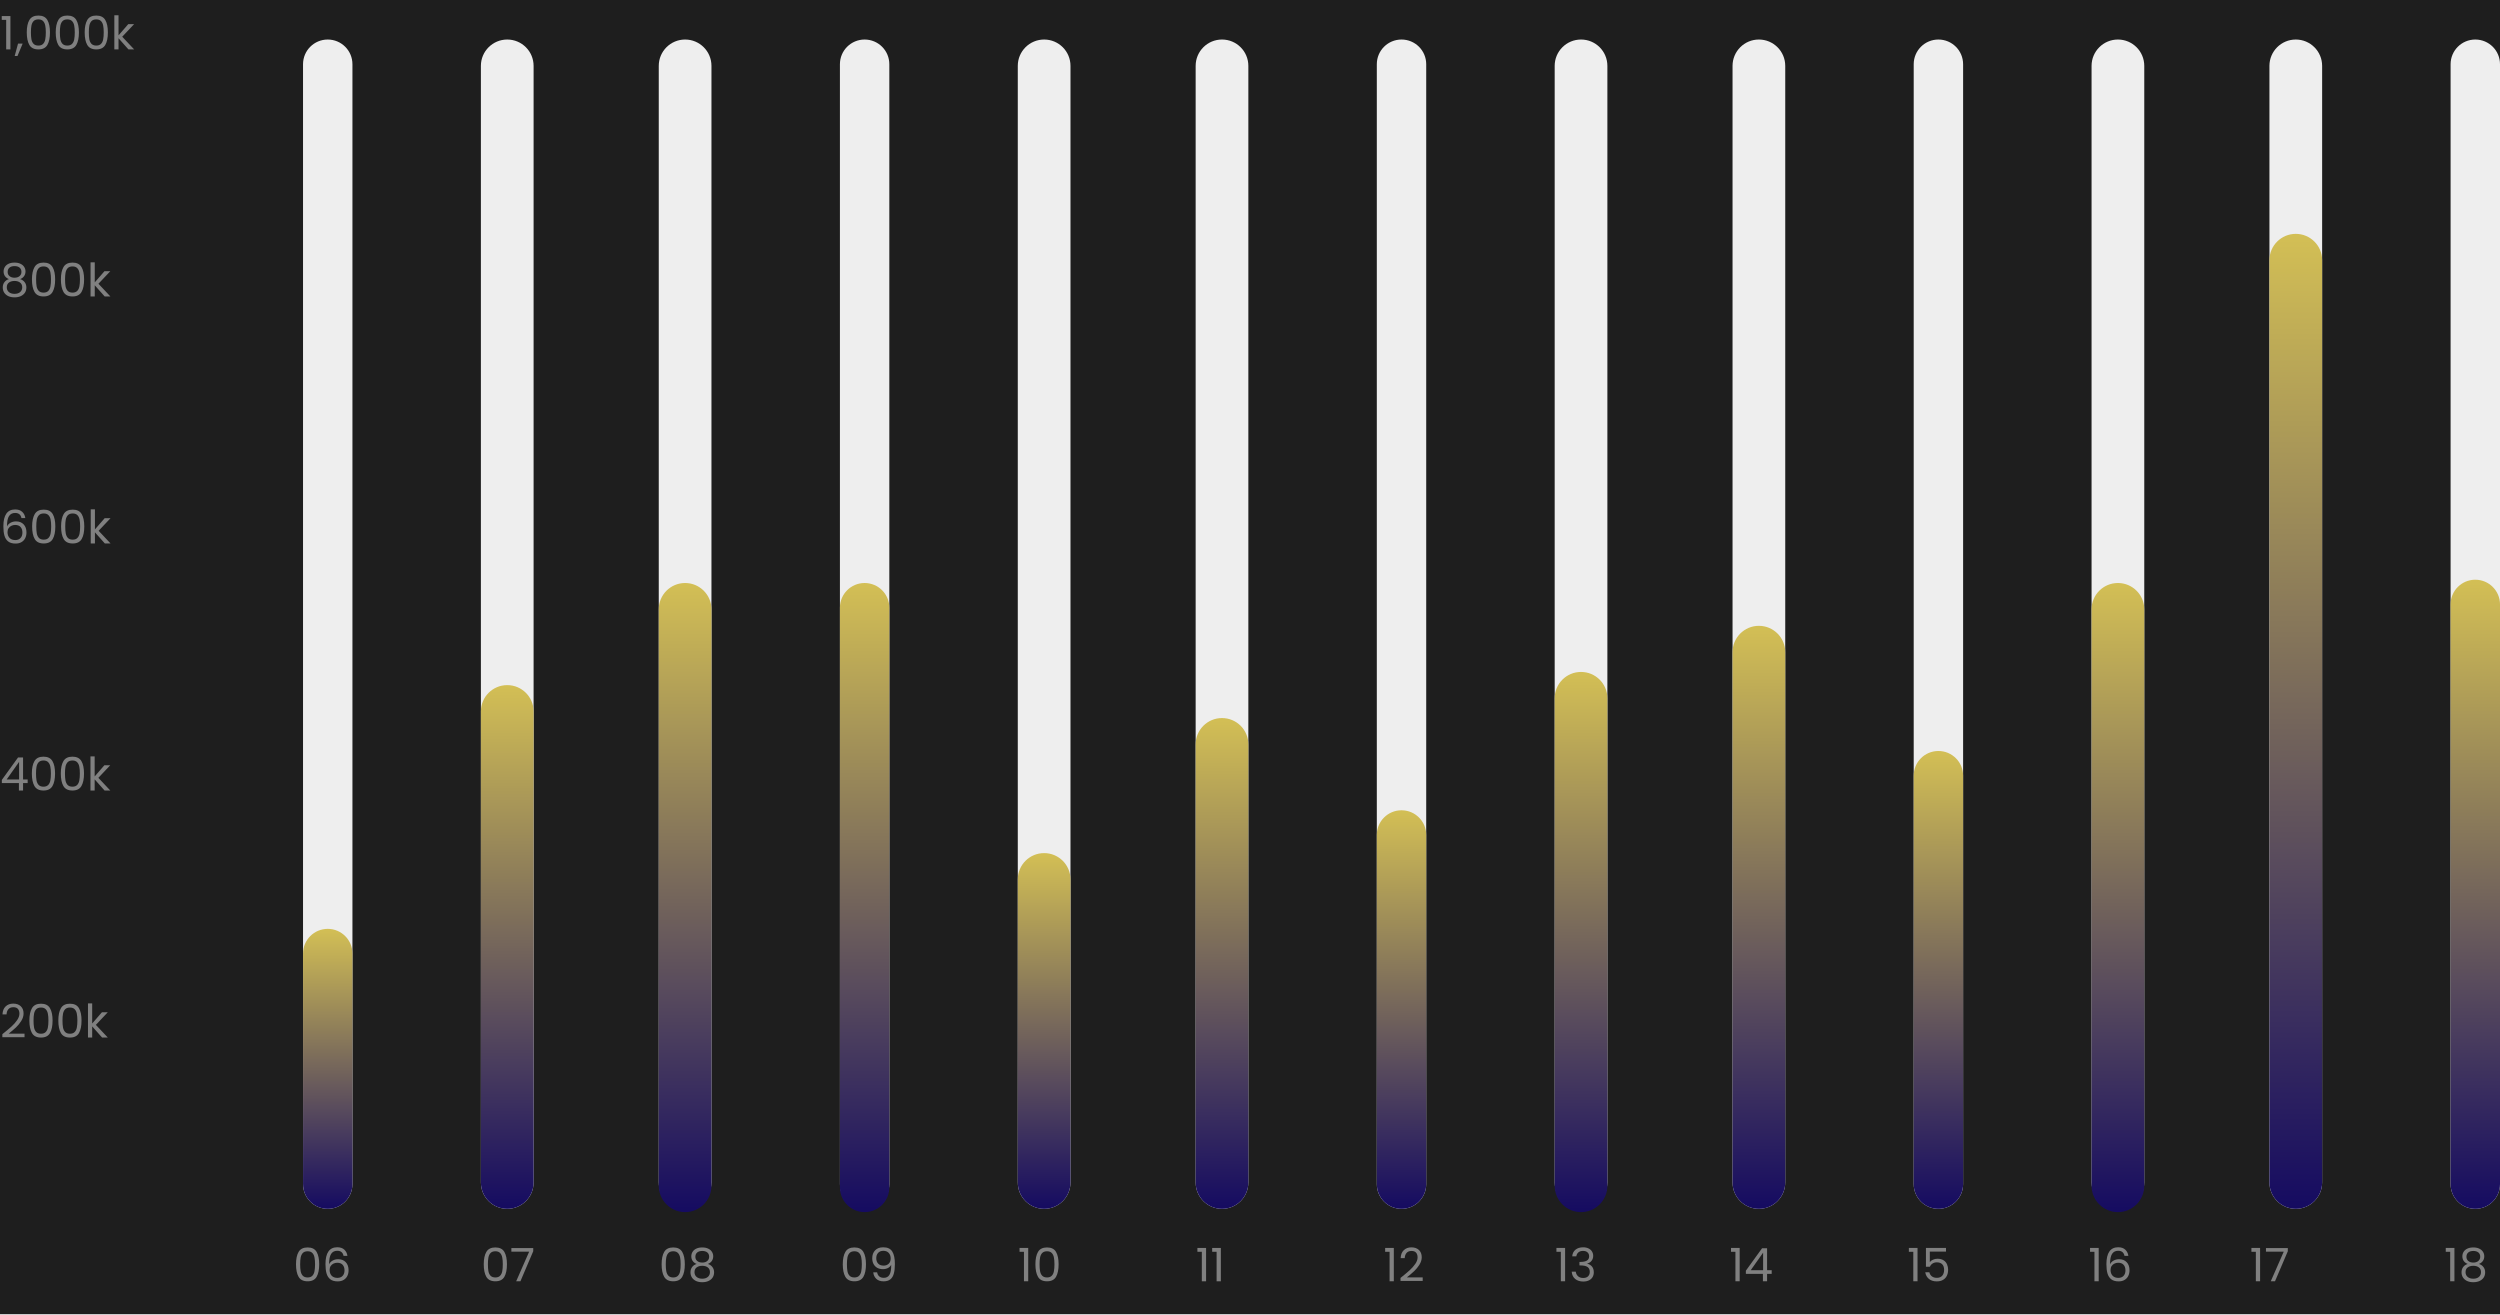
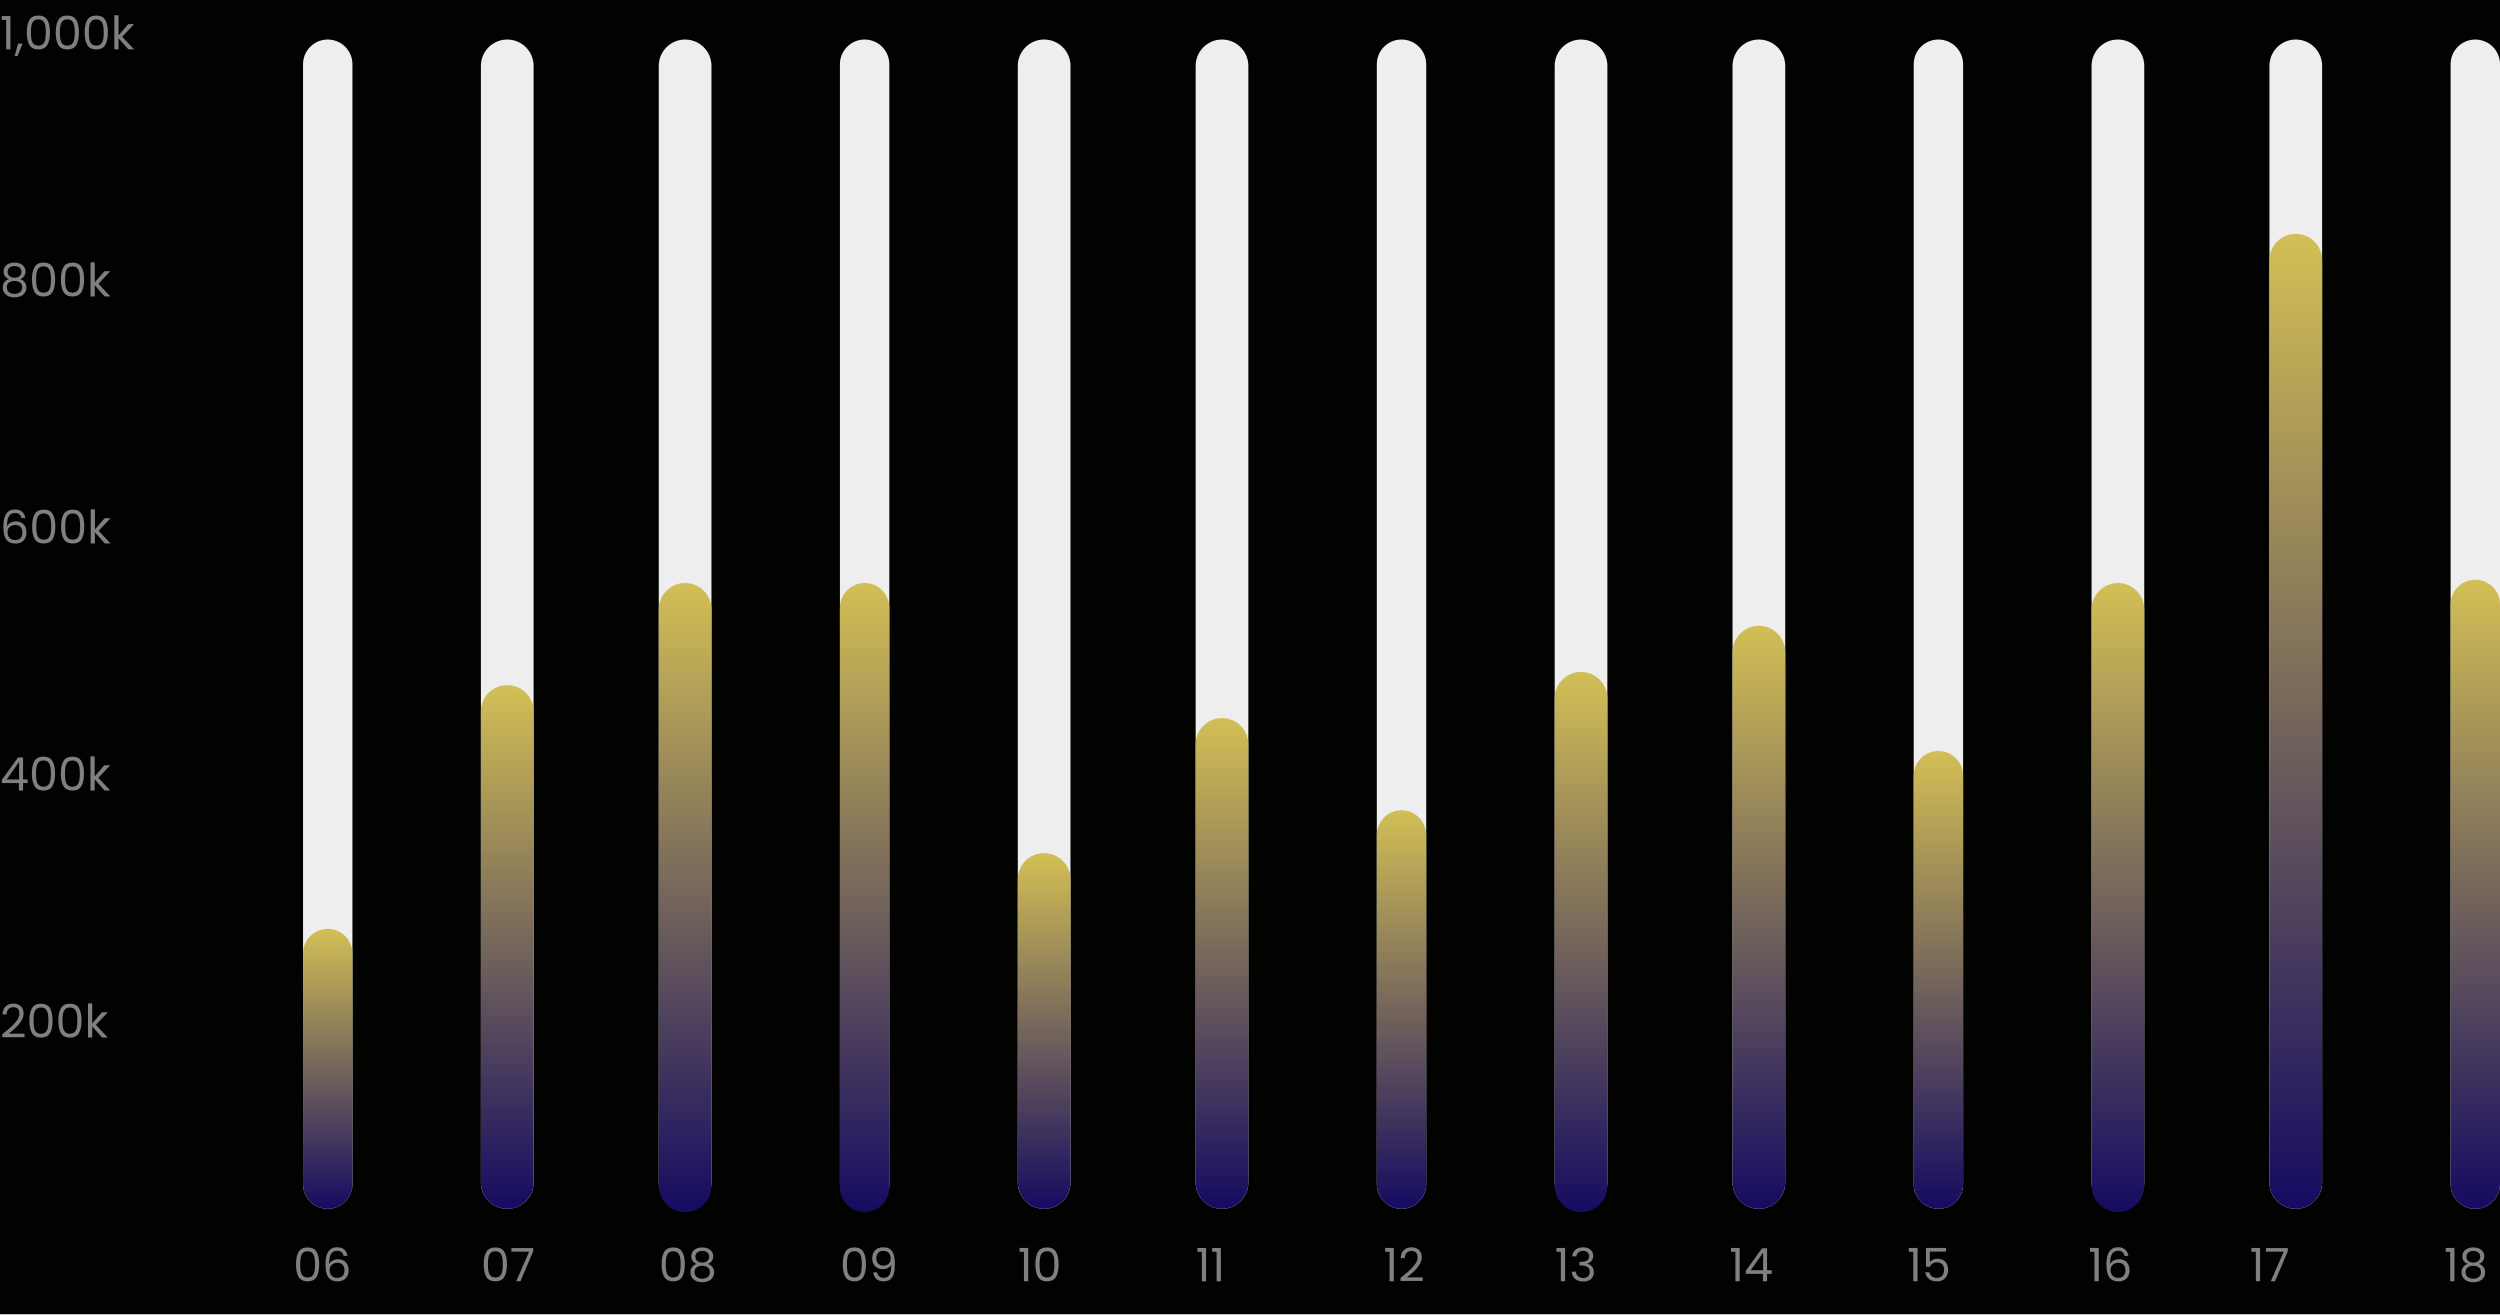
<svg xmlns="http://www.w3.org/2000/svg" width="759" height="399" viewBox="0 0 759 399" fill="none">
-   <rect width="759" height="399" fill="#1E1E1E" />
+   <rect width="759" height="399" fill="#020201" />
  <path d="M0.714 313.978C1.899 313.026 2.828 312.247 3.5 311.64C4.172 311.024 4.737 310.385 5.194 309.722C5.661 309.05 5.894 308.392 5.894 307.748C5.894 307.141 5.745 306.665 5.446 306.32C5.157 305.965 4.685 305.788 4.032 305.788C3.397 305.788 2.903 305.989 2.548 306.39C2.203 306.782 2.016 307.309 1.988 307.972H0.756C0.793 306.927 1.111 306.119 1.708 305.55C2.305 304.981 3.075 304.696 4.018 304.696C4.979 304.696 5.74 304.962 6.3 305.494C6.869 306.026 7.154 306.759 7.154 307.692C7.154 308.467 6.921 309.223 6.454 309.96C5.997 310.688 5.474 311.332 4.886 311.892C4.298 312.443 3.547 313.087 2.632 313.824H7.448V314.888H0.714V313.978ZM8.921 309.834C8.921 308.229 9.182 306.978 9.705 306.082C10.227 305.177 11.142 304.724 12.449 304.724C13.746 304.724 14.656 305.177 15.179 306.082C15.701 306.978 15.963 308.229 15.963 309.834C15.963 311.467 15.701 312.737 15.179 313.642C14.656 314.547 13.746 315 12.449 315C11.142 315 10.227 314.547 9.705 313.642C9.182 312.737 8.921 311.467 8.921 309.834ZM14.703 309.834C14.703 309.022 14.647 308.336 14.535 307.776C14.432 307.207 14.213 306.749 13.877 306.404C13.55 306.059 13.074 305.886 12.449 305.886C11.814 305.886 11.329 306.059 10.993 306.404C10.666 306.749 10.447 307.207 10.335 307.776C10.232 308.336 10.181 309.022 10.181 309.834C10.181 310.674 10.232 311.379 10.335 311.948C10.447 312.517 10.666 312.975 10.993 313.32C11.329 313.665 11.814 313.838 12.449 313.838C13.074 313.838 13.55 313.665 13.877 313.32C14.213 312.975 14.432 312.517 14.535 311.948C14.647 311.379 14.703 310.674 14.703 309.834ZM17.712 309.834C17.712 308.229 17.973 306.978 18.496 306.082C19.018 305.177 19.933 304.724 21.24 304.724C22.537 304.724 23.447 305.177 23.97 306.082C24.492 306.978 24.754 308.229 24.754 309.834C24.754 311.467 24.492 312.737 23.97 313.642C23.447 314.547 22.537 315 21.24 315C19.933 315 19.018 314.547 18.496 313.642C17.973 312.737 17.712 311.467 17.712 309.834ZM23.494 309.834C23.494 309.022 23.438 308.336 23.326 307.776C23.223 307.207 23.004 306.749 22.668 306.404C22.341 306.059 21.865 305.886 21.24 305.886C20.605 305.886 20.12 306.059 19.784 306.404C19.457 306.749 19.238 307.207 19.126 307.776C19.023 308.336 18.972 309.022 18.972 309.834C18.972 310.674 19.023 311.379 19.126 311.948C19.238 312.517 19.457 312.975 19.784 313.32C20.12 313.665 20.605 313.838 21.24 313.838C21.865 313.838 22.341 313.665 22.668 313.32C23.004 312.975 23.223 312.517 23.326 311.948C23.438 311.379 23.494 310.674 23.494 309.834ZM30.997 315L27.987 311.612V315H26.713V304.64H27.987V310.73L30.941 307.328H32.719L29.107 311.15L32.733 315H30.997Z" fill="#808080" />
  <path d="M0.56 237.746V236.78L5.474 229.976H7V236.64H8.4V237.746H7V240H5.74V237.746H0.56ZM5.796 231.306L2.03 236.64H5.796V231.306ZM9.673 234.834C9.673 233.229 9.934 231.978 10.457 231.082C10.979 230.177 11.894 229.724 13.201 229.724C14.498 229.724 15.408 230.177 15.931 231.082C16.453 231.978 16.715 233.229 16.715 234.834C16.715 236.467 16.453 237.737 15.931 238.642C15.408 239.547 14.498 240 13.201 240C11.894 240 10.979 239.547 10.457 238.642C9.934 237.737 9.673 236.467 9.673 234.834ZM15.455 234.834C15.455 234.022 15.399 233.336 15.287 232.776C15.184 232.207 14.965 231.749 14.629 231.404C14.302 231.059 13.826 230.886 13.201 230.886C12.566 230.886 12.081 231.059 11.745 231.404C11.418 231.749 11.199 232.207 11.087 232.776C10.984 233.336 10.933 234.022 10.933 234.834C10.933 235.674 10.984 236.379 11.087 236.948C11.199 237.517 11.418 237.975 11.745 238.32C12.081 238.665 12.566 238.838 13.201 238.838C13.826 238.838 14.302 238.665 14.629 238.32C14.965 237.975 15.184 237.517 15.287 236.948C15.399 236.379 15.455 235.674 15.455 234.834ZM18.464 234.834C18.464 233.229 18.725 231.978 19.248 231.082C19.77 230.177 20.685 229.724 21.992 229.724C23.289 229.724 24.199 230.177 24.722 231.082C25.244 231.978 25.506 233.229 25.506 234.834C25.506 236.467 25.244 237.737 24.722 238.642C24.199 239.547 23.289 240 21.992 240C20.685 240 19.77 239.547 19.248 238.642C18.725 237.737 18.464 236.467 18.464 234.834ZM24.246 234.834C24.246 234.022 24.19 233.336 24.078 232.776C23.975 232.207 23.756 231.749 23.42 231.404C23.093 231.059 22.617 230.886 21.992 230.886C21.357 230.886 20.872 231.059 20.536 231.404C20.209 231.749 19.99 232.207 19.878 232.776C19.775 233.336 19.724 234.022 19.724 234.834C19.724 235.674 19.775 236.379 19.878 236.948C19.99 237.517 20.209 237.975 20.536 238.32C20.872 238.665 21.357 238.838 21.992 238.838C22.617 238.838 23.093 238.665 23.42 238.32C23.756 237.975 23.975 237.517 24.078 236.948C24.19 236.379 24.246 235.674 24.246 234.834ZM31.749 240L28.739 236.612V240H27.465V229.64H28.739V235.73L31.693 232.328H33.471L29.859 236.15L33.485 240H31.749Z" fill="#808080" />
  <path d="M6.51 157.286C6.305 156.25 5.665 155.732 4.592 155.732C3.761 155.732 3.141 156.054 2.73 156.698C2.319 157.333 2.119 158.383 2.128 159.848C2.343 159.363 2.697 158.985 3.192 158.714C3.696 158.434 4.256 158.294 4.872 158.294C5.833 158.294 6.599 158.593 7.168 159.19C7.747 159.787 8.036 160.613 8.036 161.668C8.036 162.303 7.91 162.872 7.658 163.376C7.415 163.88 7.042 164.281 6.538 164.58C6.043 164.879 5.441 165.028 4.732 165.028C3.771 165.028 3.019 164.813 2.478 164.384C1.937 163.955 1.559 163.362 1.344 162.606C1.129 161.85 1.022 160.917 1.022 159.806C1.022 156.381 2.217 154.668 4.606 154.668C5.521 154.668 6.239 154.915 6.762 155.41C7.285 155.905 7.593 156.53 7.686 157.286H6.51ZM4.606 159.372C4.205 159.372 3.827 159.456 3.472 159.624C3.117 159.783 2.828 160.03 2.604 160.366C2.389 160.693 2.282 161.094 2.282 161.57C2.282 162.279 2.487 162.858 2.898 163.306C3.309 163.745 3.897 163.964 4.662 163.964C5.315 163.964 5.833 163.763 6.216 163.362C6.608 162.951 6.804 162.401 6.804 161.71C6.804 160.982 6.617 160.413 6.244 160.002C5.871 159.582 5.325 159.372 4.606 159.372ZM9.755 159.834C9.755 158.229 10.016 156.978 10.539 156.082C11.061 155.177 11.976 154.724 13.283 154.724C14.58 154.724 15.49 155.177 16.013 156.082C16.535 156.978 16.797 158.229 16.797 159.834C16.797 161.467 16.535 162.737 16.013 163.642C15.49 164.547 14.58 165 13.283 165C11.976 165 11.061 164.547 10.539 163.642C10.016 162.737 9.755 161.467 9.755 159.834ZM15.537 159.834C15.537 159.022 15.481 158.336 15.369 157.776C15.266 157.207 15.047 156.749 14.711 156.404C14.384 156.059 13.908 155.886 13.283 155.886C12.648 155.886 12.163 156.059 11.827 156.404C11.5 156.749 11.281 157.207 11.169 157.776C11.066 158.336 11.015 159.022 11.015 159.834C11.015 160.674 11.066 161.379 11.169 161.948C11.281 162.517 11.5 162.975 11.827 163.32C12.163 163.665 12.648 163.838 13.283 163.838C13.908 163.838 14.384 163.665 14.711 163.32C15.047 162.975 15.266 162.517 15.369 161.948C15.481 161.379 15.537 160.674 15.537 159.834ZM18.546 159.834C18.546 158.229 18.807 156.978 19.33 156.082C19.852 155.177 20.767 154.724 22.074 154.724C23.371 154.724 24.281 155.177 24.804 156.082C25.326 156.978 25.588 158.229 25.588 159.834C25.588 161.467 25.326 162.737 24.804 163.642C24.281 164.547 23.371 165 22.074 165C20.767 165 19.852 164.547 19.33 163.642C18.807 162.737 18.546 161.467 18.546 159.834ZM24.328 159.834C24.328 159.022 24.272 158.336 24.16 157.776C24.057 157.207 23.838 156.749 23.502 156.404C23.175 156.059 22.699 155.886 22.074 155.886C21.439 155.886 20.954 156.059 20.618 156.404C20.291 156.749 20.072 157.207 19.96 157.776C19.857 158.336 19.806 159.022 19.806 159.834C19.806 160.674 19.857 161.379 19.96 161.948C20.072 162.517 20.291 162.975 20.618 163.32C20.954 163.665 21.439 163.838 22.074 163.838C22.699 163.838 23.175 163.665 23.502 163.32C23.838 162.975 24.057 162.517 24.16 161.948C24.272 161.379 24.328 160.674 24.328 159.834ZM31.831 165L28.821 161.612V165H27.547V154.64H28.821V160.73L31.775 157.328H33.553L29.941 161.15L33.567 165H31.831Z" fill="#808080" />
  <path d="M2.716 84.736C2.193 84.531 1.792 84.232 1.512 83.84C1.232 83.448 1.092 82.972 1.092 82.412C1.092 81.908 1.218 81.455 1.47 81.054C1.722 80.643 2.095 80.321 2.59 80.088C3.094 79.845 3.701 79.724 4.41 79.724C5.119 79.724 5.721 79.845 6.216 80.088C6.72 80.321 7.098 80.643 7.35 81.054C7.611 81.455 7.742 81.908 7.742 82.412C7.742 82.953 7.597 83.429 7.308 83.84C7.019 84.241 6.622 84.54 6.118 84.736C6.697 84.913 7.154 85.226 7.49 85.674C7.835 86.113 8.008 86.645 8.008 87.27C8.008 87.877 7.859 88.409 7.56 88.866C7.261 89.314 6.837 89.664 6.286 89.916C5.745 90.159 5.119 90.28 4.41 90.28C3.701 90.28 3.075 90.159 2.534 89.916C2.002 89.664 1.587 89.314 1.288 88.866C0.989 88.409 0.84 87.877 0.84 87.27C0.84 86.645 1.008 86.108 1.344 85.66C1.68 85.212 2.137 84.904 2.716 84.736ZM6.51 82.566C6.51 81.997 6.323 81.558 5.95 81.25C5.577 80.942 5.063 80.788 4.41 80.788C3.766 80.788 3.257 80.942 2.884 81.25C2.511 81.558 2.324 82.001 2.324 82.58C2.324 83.103 2.515 83.523 2.898 83.84C3.29 84.157 3.794 84.316 4.41 84.316C5.035 84.316 5.539 84.157 5.922 83.84C6.314 83.513 6.51 83.089 6.51 82.566ZM4.41 85.296C3.719 85.296 3.155 85.459 2.716 85.786C2.277 86.103 2.058 86.584 2.058 87.228C2.058 87.825 2.268 88.306 2.688 88.67C3.117 89.034 3.691 89.216 4.41 89.216C5.129 89.216 5.698 89.034 6.118 88.67C6.538 88.306 6.748 87.825 6.748 87.228C6.748 86.603 6.533 86.127 6.104 85.8C5.675 85.464 5.11 85.296 4.41 85.296ZM9.7 84.834C9.7 83.229 9.961 81.978 10.484 81.082C11.007 80.177 11.921 79.724 13.228 79.724C14.525 79.724 15.435 80.177 15.958 81.082C16.481 81.978 16.742 83.229 16.742 84.834C16.742 86.467 16.481 87.737 15.958 88.642C15.435 89.547 14.525 90 13.228 90C11.921 90 11.007 89.547 10.484 88.642C9.961 87.737 9.7 86.467 9.7 84.834ZM15.482 84.834C15.482 84.022 15.426 83.336 15.314 82.776C15.211 82.207 14.992 81.749 14.656 81.404C14.329 81.059 13.853 80.886 13.228 80.886C12.593 80.886 12.108 81.059 11.772 81.404C11.445 81.749 11.226 82.207 11.114 82.776C11.011 83.336 10.96 84.022 10.96 84.834C10.96 85.674 11.011 86.379 11.114 86.948C11.226 87.517 11.445 87.975 11.772 88.32C12.108 88.665 12.593 88.838 13.228 88.838C13.853 88.838 14.329 88.665 14.656 88.32C14.992 87.975 15.211 87.517 15.314 86.948C15.426 86.379 15.482 85.674 15.482 84.834ZM18.491 84.834C18.491 83.229 18.752 81.978 19.275 81.082C19.798 80.177 20.712 79.724 22.019 79.724C23.316 79.724 24.226 80.177 24.749 81.082C25.272 81.978 25.533 83.229 25.533 84.834C25.533 86.467 25.272 87.737 24.749 88.642C24.226 89.547 23.316 90 22.019 90C20.712 90 19.798 89.547 19.275 88.642C18.752 87.737 18.491 86.467 18.491 84.834ZM24.273 84.834C24.273 84.022 24.217 83.336 24.105 82.776C24.002 82.207 23.783 81.749 23.447 81.404C23.12 81.059 22.644 80.886 22.019 80.886C21.384 80.886 20.899 81.059 20.563 81.404C20.236 81.749 20.017 82.207 19.905 82.776C19.802 83.336 19.751 84.022 19.751 84.834C19.751 85.674 19.802 86.379 19.905 86.948C20.017 87.517 20.236 87.975 20.563 88.32C20.899 88.665 21.384 88.838 22.019 88.838C22.644 88.838 23.12 88.665 23.447 88.32C23.783 87.975 24.002 87.517 24.105 86.948C24.217 86.379 24.273 85.674 24.273 84.834ZM31.776 90L28.766 86.612V90H27.492V79.64H28.766V85.73L31.72 82.328H33.498L29.886 86.15L33.512 90H31.776Z" fill="#808080" />
  <path d="M0.532 6.04V4.878H3.164V15H1.876V6.04H0.532ZM6.878 13.236L5.31 17.002H4.456L5.478 13.236H6.878ZM8.128 9.834C8.128 8.229 8.389 6.978 8.912 6.082C9.434 5.177 10.349 4.724 11.656 4.724C12.953 4.724 13.863 5.177 14.386 6.082C14.908 6.978 15.17 8.229 15.17 9.834C15.17 11.467 14.908 12.737 14.386 13.642C13.863 14.547 12.953 15 11.656 15C10.349 15 9.434 14.547 8.912 13.642C8.389 12.737 8.128 11.467 8.128 9.834ZM13.91 9.834C13.91 9.022 13.854 8.336 13.742 7.776C13.639 7.207 13.42 6.749 13.084 6.404C12.757 6.059 12.281 5.886 11.656 5.886C11.021 5.886 10.536 6.059 10.2 6.404C9.873 6.749 9.654 7.207 9.542 7.776C9.439 8.336 9.388 9.022 9.388 9.834C9.388 10.674 9.439 11.379 9.542 11.948C9.654 12.517 9.873 12.975 10.2 13.32C10.536 13.665 11.021 13.838 11.656 13.838C12.281 13.838 12.757 13.665 13.084 13.32C13.42 12.975 13.639 12.517 13.742 11.948C13.854 11.379 13.91 10.674 13.91 9.834ZM16.919 9.834C16.919 8.229 17.18 6.978 17.703 6.082C18.225 5.177 19.14 4.724 20.447 4.724C21.744 4.724 22.654 5.177 23.177 6.082C23.699 6.978 23.961 8.229 23.961 9.834C23.961 11.467 23.699 12.737 23.177 13.642C22.654 14.547 21.744 15 20.447 15C19.14 15 18.225 14.547 17.703 13.642C17.18 12.737 16.919 11.467 16.919 9.834ZM22.701 9.834C22.701 9.022 22.645 8.336 22.533 7.776C22.43 7.207 22.211 6.749 21.875 6.404C21.548 6.059 21.072 5.886 20.447 5.886C19.812 5.886 19.327 6.059 18.991 6.404C18.664 6.749 18.445 7.207 18.333 7.776C18.23 8.336 18.179 9.022 18.179 9.834C18.179 10.674 18.23 11.379 18.333 11.948C18.445 12.517 18.664 12.975 18.991 13.32C19.327 13.665 19.812 13.838 20.447 13.838C21.072 13.838 21.548 13.665 21.875 13.32C22.211 12.975 22.43 12.517 22.533 11.948C22.645 11.379 22.701 10.674 22.701 9.834ZM25.71 9.834C25.71 8.229 25.971 6.978 26.494 6.082C27.017 5.177 27.931 4.724 29.238 4.724C30.535 4.724 31.445 5.177 31.968 6.082C32.49 6.978 32.752 8.229 32.752 9.834C32.752 11.467 32.49 12.737 31.968 13.642C31.445 14.547 30.535 15 29.238 15C27.931 15 27.017 14.547 26.494 13.642C25.971 12.737 25.71 11.467 25.71 9.834ZM31.492 9.834C31.492 9.022 31.436 8.336 31.324 7.776C31.221 7.207 31.002 6.749 30.666 6.404C30.339 6.059 29.863 5.886 29.238 5.886C28.603 5.886 28.118 6.059 27.782 6.404C27.455 6.749 27.236 7.207 27.124 7.776C27.021 8.336 26.97 9.022 26.97 9.834C26.97 10.674 27.021 11.379 27.124 11.948C27.236 12.517 27.455 12.975 27.782 13.32C28.118 13.665 28.603 13.838 29.238 13.838C29.863 13.838 30.339 13.665 30.666 13.32C31.002 12.975 31.221 12.517 31.324 11.948C31.436 11.379 31.492 10.674 31.492 9.834ZM38.995 15L35.985 11.612V15H34.711V4.64H35.985V10.73L38.939 7.328H40.717L37.105 11.15L40.731 15H38.995Z" fill="#808080" />
  <path d="M89.868 383.834C89.868 382.229 90.129 380.978 90.652 380.082C91.175 379.177 92.089 378.724 93.396 378.724C94.693 378.724 95.603 379.177 96.126 380.082C96.649 380.978 96.91 382.229 96.91 383.834C96.91 385.467 96.649 386.737 96.126 387.642C95.603 388.547 94.693 389 93.396 389C92.089 389 91.175 388.547 90.652 387.642C90.129 386.737 89.868 385.467 89.868 383.834ZM95.65 383.834C95.65 383.022 95.594 382.336 95.482 381.776C95.379 381.207 95.16 380.749 94.824 380.404C94.497 380.059 94.021 379.886 93.396 379.886C92.761 379.886 92.276 380.059 91.94 380.404C91.613 380.749 91.394 381.207 91.282 381.776C91.179 382.336 91.128 383.022 91.128 383.834C91.128 384.674 91.179 385.379 91.282 385.948C91.394 386.517 91.613 386.975 91.94 387.32C92.276 387.665 92.761 387.838 93.396 387.838C94.021 387.838 94.497 387.665 94.824 387.32C95.16 386.975 95.379 386.517 95.482 385.948C95.594 385.379 95.65 384.674 95.65 383.834ZM104.301 381.286C104.096 380.25 103.456 379.732 102.383 379.732C101.552 379.732 100.932 380.054 100.521 380.698C100.11 381.333 99.91 382.383 99.919 383.848C100.134 383.363 100.488 382.985 100.983 382.714C101.487 382.434 102.047 382.294 102.663 382.294C103.624 382.294 104.39 382.593 104.959 383.19C105.538 383.787 105.827 384.613 105.827 385.668C105.827 386.303 105.701 386.872 105.449 387.376C105.206 387.88 104.833 388.281 104.329 388.58C103.834 388.879 103.232 389.028 102.523 389.028C101.562 389.028 100.81 388.813 100.269 388.384C99.728 387.955 99.35 387.362 99.135 386.606C98.92 385.85 98.813 384.917 98.813 383.806C98.813 380.381 100.008 378.668 102.397 378.668C103.312 378.668 104.03 378.915 104.553 379.41C105.076 379.905 105.384 380.53 105.477 381.286H104.301ZM102.397 383.372C101.996 383.372 101.618 383.456 101.263 383.624C100.908 383.783 100.619 384.03 100.395 384.366C100.18 384.693 100.073 385.094 100.073 385.57C100.073 386.279 100.278 386.858 100.689 387.306C101.1 387.745 101.688 387.964 102.453 387.964C103.106 387.964 103.624 387.763 104.007 387.362C104.399 386.951 104.595 386.401 104.595 385.71C104.595 384.982 104.408 384.413 104.035 384.002C103.662 383.582 103.116 383.372 102.397 383.372Z" fill="#808080" />
  <path d="M146.868 383.834C146.868 382.229 147.129 380.978 147.652 380.082C148.175 379.177 149.089 378.724 150.396 378.724C151.693 378.724 152.603 379.177 153.126 380.082C153.649 380.978 153.91 382.229 153.91 383.834C153.91 385.467 153.649 386.737 153.126 387.642C152.603 388.547 151.693 389 150.396 389C149.089 389 148.175 388.547 147.652 387.642C147.129 386.737 146.868 385.467 146.868 383.834ZM152.65 383.834C152.65 383.022 152.594 382.336 152.482 381.776C152.379 381.207 152.16 380.749 151.824 380.404C151.497 380.059 151.021 379.886 150.396 379.886C149.761 379.886 149.276 380.059 148.94 380.404C148.613 380.749 148.394 381.207 148.282 381.776C148.179 382.336 148.128 383.022 148.128 383.834C148.128 384.674 148.179 385.379 148.282 385.948C148.394 386.517 148.613 386.975 148.94 387.32C149.276 387.665 149.761 387.838 150.396 387.838C151.021 387.838 151.497 387.665 151.824 387.32C152.16 386.975 152.379 386.517 152.482 385.948C152.594 385.379 152.65 384.674 152.65 383.834ZM161.889 379.872L157.997 389H156.709L160.657 379.998H155.253V378.906H161.889V379.872Z" fill="#808080" />
  <path d="M200.868 383.834C200.868 382.229 201.129 380.978 201.652 380.082C202.175 379.177 203.089 378.724 204.396 378.724C205.693 378.724 206.603 379.177 207.126 380.082C207.649 380.978 207.91 382.229 207.91 383.834C207.91 385.467 207.649 386.737 207.126 387.642C206.603 388.547 205.693 389 204.396 389C203.089 389 202.175 388.547 201.652 387.642C201.129 386.737 200.868 385.467 200.868 383.834ZM206.65 383.834C206.65 383.022 206.594 382.336 206.482 381.776C206.379 381.207 206.16 380.749 205.824 380.404C205.497 380.059 205.021 379.886 204.396 379.886C203.761 379.886 203.276 380.059 202.94 380.404C202.613 380.749 202.394 381.207 202.282 381.776C202.179 382.336 202.128 383.022 202.128 383.834C202.128 384.674 202.179 385.379 202.282 385.948C202.394 386.517 202.613 386.975 202.94 387.32C203.276 387.665 203.761 387.838 204.396 387.838C205.021 387.838 205.497 387.665 205.824 387.32C206.16 386.975 206.379 386.517 206.482 385.948C206.594 385.379 206.65 384.674 206.65 383.834ZM211.507 383.736C210.984 383.531 210.583 383.232 210.303 382.84C210.023 382.448 209.883 381.972 209.883 381.412C209.883 380.908 210.009 380.455 210.261 380.054C210.513 379.643 210.886 379.321 211.381 379.088C211.885 378.845 212.492 378.724 213.201 378.724C213.91 378.724 214.512 378.845 215.007 379.088C215.511 379.321 215.889 379.643 216.141 380.054C216.402 380.455 216.533 380.908 216.533 381.412C216.533 381.953 216.388 382.429 216.099 382.84C215.81 383.241 215.413 383.54 214.909 383.736C215.488 383.913 215.945 384.226 216.281 384.674C216.626 385.113 216.799 385.645 216.799 386.27C216.799 386.877 216.65 387.409 216.351 387.866C216.052 388.314 215.628 388.664 215.077 388.916C214.536 389.159 213.91 389.28 213.201 389.28C212.492 389.28 211.866 389.159 211.325 388.916C210.793 388.664 210.378 388.314 210.079 387.866C209.78 387.409 209.631 386.877 209.631 386.27C209.631 385.645 209.799 385.108 210.135 384.66C210.471 384.212 210.928 383.904 211.507 383.736ZM215.301 381.566C215.301 380.997 215.114 380.558 214.741 380.25C214.368 379.942 213.854 379.788 213.201 379.788C212.557 379.788 212.048 379.942 211.675 380.25C211.302 380.558 211.115 381.001 211.115 381.58C211.115 382.103 211.306 382.523 211.689 382.84C212.081 383.157 212.585 383.316 213.201 383.316C213.826 383.316 214.33 383.157 214.713 382.84C215.105 382.513 215.301 382.089 215.301 381.566ZM213.201 384.296C212.51 384.296 211.946 384.459 211.507 384.786C211.068 385.103 210.849 385.584 210.849 386.228C210.849 386.825 211.059 387.306 211.479 387.67C211.908 388.034 212.482 388.216 213.201 388.216C213.92 388.216 214.489 388.034 214.909 387.67C215.329 387.306 215.539 386.825 215.539 386.228C215.539 385.603 215.324 385.127 214.895 384.8C214.466 384.464 213.901 384.296 213.201 384.296Z" fill="#808080" />
  <path d="M255.868 383.834C255.868 382.229 256.129 380.978 256.652 380.082C257.175 379.177 258.089 378.724 259.396 378.724C260.693 378.724 261.603 379.177 262.126 380.082C262.649 380.978 262.91 382.229 262.91 383.834C262.91 385.467 262.649 386.737 262.126 387.642C261.603 388.547 260.693 389 259.396 389C258.089 389 257.175 388.547 256.652 387.642C256.129 386.737 255.868 385.467 255.868 383.834ZM261.65 383.834C261.65 383.022 261.594 382.336 261.482 381.776C261.379 381.207 261.16 380.749 260.824 380.404C260.497 380.059 260.021 379.886 259.396 379.886C258.761 379.886 258.276 380.059 257.94 380.404C257.613 380.749 257.394 381.207 257.282 381.776C257.179 382.336 257.128 383.022 257.128 383.834C257.128 384.674 257.179 385.379 257.282 385.948C257.394 386.517 257.613 386.975 257.94 387.32C258.276 387.665 258.761 387.838 259.396 387.838C260.021 387.838 260.497 387.665 260.824 387.32C261.16 386.975 261.379 386.517 261.482 385.948C261.594 385.379 261.65 384.674 261.65 383.834ZM266.297 386.284C266.39 386.816 266.605 387.227 266.941 387.516C267.286 387.805 267.748 387.95 268.327 387.95C269.102 387.95 269.671 387.647 270.035 387.04C270.408 386.433 270.586 385.411 270.567 383.974C270.371 384.394 270.044 384.725 269.587 384.968C269.13 385.201 268.621 385.318 268.061 385.318C267.436 385.318 266.876 385.192 266.381 384.94C265.896 384.679 265.513 384.301 265.233 383.806C264.953 383.311 264.813 382.714 264.813 382.014C264.813 381.015 265.102 380.213 265.681 379.606C266.26 378.99 267.081 378.682 268.145 378.682C269.452 378.682 270.366 379.107 270.889 379.956C271.421 380.805 271.687 382.07 271.687 383.75C271.687 384.926 271.58 385.897 271.365 386.662C271.16 387.427 270.805 388.011 270.301 388.412C269.806 388.813 269.125 389.014 268.257 389.014C267.305 389.014 266.563 388.757 266.031 388.244C265.499 387.731 265.196 387.077 265.121 386.284H266.297ZM268.271 384.24C268.896 384.24 269.41 384.049 269.811 383.666C270.212 383.274 270.413 382.747 270.413 382.084C270.413 381.384 270.217 380.819 269.825 380.39C269.433 379.961 268.882 379.746 268.173 379.746C267.52 379.746 266.997 379.951 266.605 380.362C266.222 380.773 266.031 381.314 266.031 381.986C266.031 382.667 266.222 383.213 266.605 383.624C266.988 384.035 267.543 384.24 268.271 384.24Z" fill="#808080" />
  <path d="M309.532 380.04V378.878H312.164V389H310.876V380.04H309.532ZM314.352 383.834C314.352 382.229 314.614 380.978 315.136 380.082C315.659 379.177 316.574 378.724 317.88 378.724C319.178 378.724 320.088 379.177 320.61 380.082C321.133 380.978 321.394 382.229 321.394 383.834C321.394 385.467 321.133 386.737 320.61 387.642C320.088 388.547 319.178 389 317.88 389C316.574 389 315.659 388.547 315.136 387.642C314.614 386.737 314.352 385.467 314.352 383.834ZM320.134 383.834C320.134 383.022 320.078 382.336 319.966 381.776C319.864 381.207 319.644 380.749 319.308 380.404C318.982 380.059 318.506 379.886 317.88 379.886C317.246 379.886 316.76 380.059 316.424 380.404C316.098 380.749 315.878 381.207 315.766 381.776C315.664 382.336 315.612 383.022 315.612 383.834C315.612 384.674 315.664 385.379 315.766 385.948C315.878 386.517 316.098 386.975 316.424 387.32C316.76 387.665 317.246 387.838 317.88 387.838C318.506 387.838 318.982 387.665 319.308 387.32C319.644 386.975 319.864 386.517 319.966 385.948C320.078 385.379 320.134 384.674 320.134 383.834Z" fill="#808080" />
  <path d="M363.532 380.04V378.878H366.164V389H364.876V380.04H363.532ZM368.016 380.04V378.878H370.648V389H369.36V380.04H368.016Z" fill="#808080" />
  <path d="M420.532 380.04V378.878H423.164V389H421.876V380.04H420.532ZM425.198 387.978C426.384 387.026 427.312 386.247 427.984 385.64C428.656 385.024 429.221 384.385 429.678 383.722C430.145 383.05 430.378 382.392 430.378 381.748C430.378 381.141 430.229 380.665 429.93 380.32C429.641 379.965 429.17 379.788 428.516 379.788C427.882 379.788 427.387 379.989 427.032 380.39C426.687 380.782 426.5 381.309 426.472 381.972H425.24C425.278 380.927 425.595 380.119 426.192 379.55C426.79 378.981 427.56 378.696 428.502 378.696C429.464 378.696 430.224 378.962 430.784 379.494C431.354 380.026 431.638 380.759 431.638 381.692C431.638 382.467 431.405 383.223 430.938 383.96C430.481 384.688 429.958 385.332 429.37 385.892C428.782 386.443 428.031 387.087 427.116 387.824H431.932V388.888H425.198V387.978Z" fill="#808080" />
  <path d="M472.532 380.04V378.878H475.164V389H473.876V380.04H472.532ZM477.324 381.426C477.39 380.567 477.721 379.895 478.318 379.41C478.916 378.925 479.69 378.682 480.642 378.682C481.277 378.682 481.823 378.799 482.28 379.032C482.747 379.256 483.097 379.564 483.33 379.956C483.573 380.348 483.694 380.791 483.694 381.286C483.694 381.865 483.526 382.364 483.19 382.784C482.864 383.204 482.434 383.475 481.902 383.596V383.666C482.509 383.815 482.99 384.109 483.344 384.548C483.699 384.987 483.876 385.561 483.876 386.27C483.876 386.802 483.755 387.283 483.512 387.712C483.27 388.132 482.906 388.463 482.42 388.706C481.935 388.949 481.352 389.07 480.67 389.07C479.681 389.07 478.869 388.813 478.234 388.3C477.6 387.777 477.245 387.04 477.17 386.088H478.402C478.468 386.648 478.696 387.105 479.088 387.46C479.48 387.815 480.003 387.992 480.656 387.992C481.31 387.992 481.804 387.824 482.14 387.488C482.486 387.143 482.658 386.699 482.658 386.158C482.658 385.458 482.425 384.954 481.958 384.646C481.492 384.338 480.787 384.184 479.844 384.184H479.522V383.12H479.858C480.717 383.111 481.366 382.971 481.804 382.7C482.243 382.42 482.462 381.991 482.462 381.412C482.462 380.917 482.299 380.521 481.972 380.222C481.655 379.923 481.198 379.774 480.6 379.774C480.022 379.774 479.555 379.923 479.2 380.222C478.846 380.521 478.636 380.922 478.57 381.426H477.324Z" fill="#808080" />
  <path d="M525.532 380.04V378.878H528.164V389H526.876V380.04H525.532ZM530.044 386.746V385.78L534.958 378.976H536.484V385.64H537.884V386.746H536.484V389H535.224V386.746H530.044ZM535.28 380.306L531.514 385.64H535.28V380.306Z" fill="#808080" />
  <path d="M579.532 380.04V378.878H582.164V389H580.876V380.04H579.532ZM590.806 379.984H585.892V383.176C586.107 382.877 586.424 382.635 586.844 382.448C587.264 382.252 587.717 382.154 588.202 382.154C588.977 382.154 589.607 382.317 590.092 382.644C590.578 382.961 590.923 383.377 591.128 383.89C591.343 384.394 591.45 384.931 591.45 385.5C591.45 386.172 591.324 386.774 591.072 387.306C590.82 387.838 590.433 388.258 589.91 388.566C589.397 388.874 588.758 389.028 587.992 389.028C587.012 389.028 586.219 388.776 585.612 388.272C585.006 387.768 584.637 387.096 584.506 386.256H585.752C585.874 386.788 586.13 387.203 586.522 387.502C586.914 387.801 587.409 387.95 588.006 387.95C588.744 387.95 589.299 387.731 589.672 387.292C590.046 386.844 590.232 386.256 590.232 385.528C590.232 384.8 590.046 384.24 589.672 383.848C589.299 383.447 588.748 383.246 588.02 383.246C587.526 383.246 587.092 383.367 586.718 383.61C586.354 383.843 586.088 384.165 585.92 384.576H584.716V378.864H590.806V379.984Z" fill="#808080" />
  <path d="M634.532 380.04V378.878H637.164V389H635.876V380.04H634.532ZM644.994 381.286C644.789 380.25 644.15 379.732 643.076 379.732C642.246 379.732 641.625 380.054 641.214 380.698C640.804 381.333 640.603 382.383 640.612 383.848C640.827 383.363 641.182 382.985 641.676 382.714C642.18 382.434 642.74 382.294 643.356 382.294C644.318 382.294 645.083 382.593 645.652 383.19C646.231 383.787 646.52 384.613 646.52 385.668C646.52 386.303 646.394 386.872 646.142 387.376C645.9 387.88 645.526 388.281 645.022 388.58C644.528 388.879 643.926 389.028 643.216 389.028C642.255 389.028 641.504 388.813 640.962 388.384C640.421 387.955 640.043 387.362 639.828 386.606C639.614 385.85 639.506 384.917 639.506 383.806C639.506 380.381 640.701 378.668 643.09 378.668C644.005 378.668 644.724 378.915 645.246 379.41C645.769 379.905 646.077 380.53 646.17 381.286H644.994ZM643.09 383.372C642.689 383.372 642.311 383.456 641.956 383.624C641.602 383.783 641.312 384.03 641.088 384.366C640.874 384.693 640.766 385.094 640.766 385.57C640.766 386.279 640.972 386.858 641.382 387.306C641.793 387.745 642.381 387.964 643.146 387.964C643.8 387.964 644.318 387.763 644.7 387.362C645.092 386.951 645.288 386.401 645.288 385.71C645.288 384.982 645.102 384.413 644.728 384.002C644.355 383.582 643.809 383.372 643.09 383.372Z" fill="#808080" />
  <path d="M683.532 380.04V378.878H686.164V389H684.876V380.04H683.532ZM694.582 379.872L690.69 389H689.402L693.35 379.998H687.946V378.906H694.582V379.872Z" fill="#808080" />
  <path d="M742.532 380.04V378.878H745.164V389H743.876V380.04H742.532ZM749.2 383.736C748.678 383.531 748.276 383.232 747.996 382.84C747.716 382.448 747.576 381.972 747.576 381.412C747.576 380.908 747.702 380.455 747.954 380.054C748.206 379.643 748.58 379.321 749.074 379.088C749.578 378.845 750.185 378.724 750.894 378.724C751.604 378.724 752.206 378.845 752.7 379.088C753.204 379.321 753.582 379.643 753.834 380.054C754.096 380.455 754.226 380.908 754.226 381.412C754.226 381.953 754.082 382.429 753.792 382.84C753.503 383.241 753.106 383.54 752.602 383.736C753.181 383.913 753.638 384.226 753.974 384.674C754.32 385.113 754.492 385.645 754.492 386.27C754.492 386.877 754.343 387.409 754.044 387.866C753.746 388.314 753.321 388.664 752.77 388.916C752.229 389.159 751.604 389.28 750.894 389.28C750.185 389.28 749.56 389.159 749.018 388.916C748.486 388.664 748.071 388.314 747.772 387.866C747.474 387.409 747.324 386.877 747.324 386.27C747.324 385.645 747.492 385.108 747.828 384.66C748.164 384.212 748.622 383.904 749.2 383.736ZM752.994 381.566C752.994 380.997 752.808 380.558 752.434 380.25C752.061 379.942 751.548 379.788 750.894 379.788C750.25 379.788 749.742 379.942 749.368 380.25C748.995 380.558 748.808 381.001 748.808 381.58C748.808 382.103 749 382.523 749.382 382.84C749.774 383.157 750.278 383.316 750.894 383.316C751.52 383.316 752.024 383.157 752.406 382.84C752.798 382.513 752.994 382.089 752.994 381.566ZM750.894 384.296C750.204 384.296 749.639 384.459 749.2 384.786C748.762 385.103 748.542 385.584 748.542 386.228C748.542 386.825 748.752 387.306 749.172 387.67C749.602 388.034 750.176 388.216 750.894 388.216C751.613 388.216 752.182 388.034 752.602 387.67C753.022 387.306 753.232 386.825 753.232 386.228C753.232 385.603 753.018 385.127 752.588 384.8C752.159 384.464 751.594 384.296 750.894 384.296Z" fill="#808080" />
  <rect width="15" height="355" rx="7.5" transform="matrix(-1 0 0 1 759 12)" fill="#EEEEEE" />
  <rect width="15" height="191" rx="7.5" transform="matrix(-1 0 0 1 759 176)" fill="url(#paint0_linear_102_3)" />
  <rect width="16" height="355" rx="8" transform="matrix(-1 0 0 1 705 12)" fill="#EEEEEE" />
  <rect width="16" height="296" rx="8" transform="matrix(-1 0 0 1 705 71)" fill="url(#paint1_linear_102_3)" />
  <rect width="16" height="355" rx="8" transform="matrix(-1 0 0 1 651 12)" fill="#EEEEEE" />
  <rect width="16" height="191" rx="8" transform="matrix(-1 0 0 1 651 177)" fill="url(#paint2_linear_102_3)" />
  <rect width="15" height="355" rx="7.5" transform="matrix(-1 0 0 1 596 12)" fill="#EEEEEE" />
  <rect width="15" height="139" rx="7.5" transform="matrix(-1 0 0 1 596 228)" fill="url(#paint3_linear_102_3)" />
  <rect width="16" height="355" rx="8" transform="matrix(-1 0 0 1 542 12)" fill="#EEEEEE" />
  <rect width="16" height="177" rx="8" transform="matrix(-1 0 0 1 542 190)" fill="url(#paint4_linear_102_3)" />
  <rect width="16" height="355" rx="8" transform="matrix(-1 0 0 1 488 12)" fill="#EEEEEE" />
  <rect width="16" height="164" rx="8" transform="matrix(-1 0 0 1 488 204)" fill="url(#paint5_linear_102_3)" />
  <rect width="15" height="355" rx="7.5" transform="matrix(-1 0 0 1 433 12)" fill="#EEEEEE" />
  <rect width="15" height="121" rx="7.5" transform="matrix(-1 0 0 1 433 246)" fill="url(#paint6_linear_102_3)" />
  <rect width="16" height="355" rx="8" transform="matrix(-1 0 0 1 379 12)" fill="#EEEEEE" />
  <rect width="16" height="149" rx="8" transform="matrix(-1 0 0 1 379 218)" fill="url(#paint7_linear_102_3)" />
  <rect width="16" height="355" rx="8" transform="matrix(-1 0 0 1 325 12)" fill="#EEEEEE" />
  <rect width="16" height="108" rx="8" transform="matrix(-1 0 0 1 325 259)" fill="url(#paint8_linear_102_3)" />
  <rect width="15" height="355" rx="7.5" transform="matrix(-1 0 0 1 270 12)" fill="#EEEEEE" />
  <rect width="15" height="191" rx="7.5" transform="matrix(-1 0 0 1 270 177)" fill="url(#paint9_linear_102_3)" />
  <rect width="16" height="355" rx="8" transform="matrix(-1 0 0 1 216 12)" fill="#EEEEEE" />
  <rect width="16" height="191" rx="8" transform="matrix(-1 0 0 1 216 177)" fill="url(#paint10_linear_102_3)" />
  <rect width="16" height="355" rx="8" transform="matrix(-1 0 0 1 162 12)" fill="#EEEEEE" />
  <rect width="16" height="159" rx="8" transform="matrix(-1 0 0 1 162 208)" fill="url(#paint11_linear_102_3)" />
  <rect width="15" height="355" rx="7.5" transform="matrix(-1 0 0 1 107 12)" fill="#EEEEEE" />
  <rect width="15" height="85" rx="7.5" transform="matrix(-1 0 0 1 107 282)" fill="url(#paint12_linear_102_3)" />
  <defs>
    <linearGradient id="paint0_linear_102_3" x1="7.5" y1="0" x2="7.5" y2="191" gradientUnits="userSpaceOnUse">
      <stop stop-color="#D3BF55" />
      <stop offset="1" stop-color="#150B61" />
    </linearGradient>
    <linearGradient id="paint1_linear_102_3" x1="8" y1="0" x2="8" y2="296" gradientUnits="userSpaceOnUse">
      <stop stop-color="#D3BF55" />
      <stop offset="1" stop-color="#150B61" />
    </linearGradient>
    <linearGradient id="paint2_linear_102_3" x1="8" y1="0" x2="8" y2="191" gradientUnits="userSpaceOnUse">
      <stop stop-color="#D3BF55" />
      <stop offset="1" stop-color="#150B61" />
    </linearGradient>
    <linearGradient id="paint3_linear_102_3" x1="7.5" y1="0" x2="7.5" y2="139" gradientUnits="userSpaceOnUse">
      <stop stop-color="#D3BF55" />
      <stop offset="1" stop-color="#150B61" />
    </linearGradient>
    <linearGradient id="paint4_linear_102_3" x1="8" y1="0" x2="8" y2="177" gradientUnits="userSpaceOnUse">
      <stop stop-color="#D3BF55" />
      <stop offset="1" stop-color="#150B61" />
    </linearGradient>
    <linearGradient id="paint5_linear_102_3" x1="8" y1="0" x2="8" y2="164" gradientUnits="userSpaceOnUse">
      <stop stop-color="#D3BF55" />
      <stop offset="1" stop-color="#150B61" />
    </linearGradient>
    <linearGradient id="paint6_linear_102_3" x1="7.5" y1="0" x2="7.5" y2="121" gradientUnits="userSpaceOnUse">
      <stop stop-color="#D3BF55" />
      <stop offset="1" stop-color="#150B61" />
    </linearGradient>
    <linearGradient id="paint7_linear_102_3" x1="8" y1="0" x2="8" y2="149" gradientUnits="userSpaceOnUse">
      <stop stop-color="#D3BF55" />
      <stop offset="1" stop-color="#150B61" />
    </linearGradient>
    <linearGradient id="paint8_linear_102_3" x1="8" y1="0" x2="8" y2="108" gradientUnits="userSpaceOnUse">
      <stop stop-color="#D3BF55" />
      <stop offset="1" stop-color="#150B61" />
    </linearGradient>
    <linearGradient id="paint9_linear_102_3" x1="7.5" y1="0" x2="7.5" y2="191" gradientUnits="userSpaceOnUse">
      <stop stop-color="#D3BF55" />
      <stop offset="1" stop-color="#150B61" />
    </linearGradient>
    <linearGradient id="paint10_linear_102_3" x1="8" y1="0" x2="8" y2="191" gradientUnits="userSpaceOnUse">
      <stop stop-color="#D3BF55" />
      <stop offset="1" stop-color="#150B61" />
    </linearGradient>
    <linearGradient id="paint11_linear_102_3" x1="8" y1="0" x2="8" y2="159" gradientUnits="userSpaceOnUse">
      <stop stop-color="#D3BF55" />
      <stop offset="1" stop-color="#150B61" />
    </linearGradient>
    <linearGradient id="paint12_linear_102_3" x1="7.5" y1="0" x2="7.5" y2="85" gradientUnits="userSpaceOnUse">
      <stop stop-color="#D3BF55" />
      <stop offset="1" stop-color="#150B61" />
    </linearGradient>
  </defs>
</svg>
